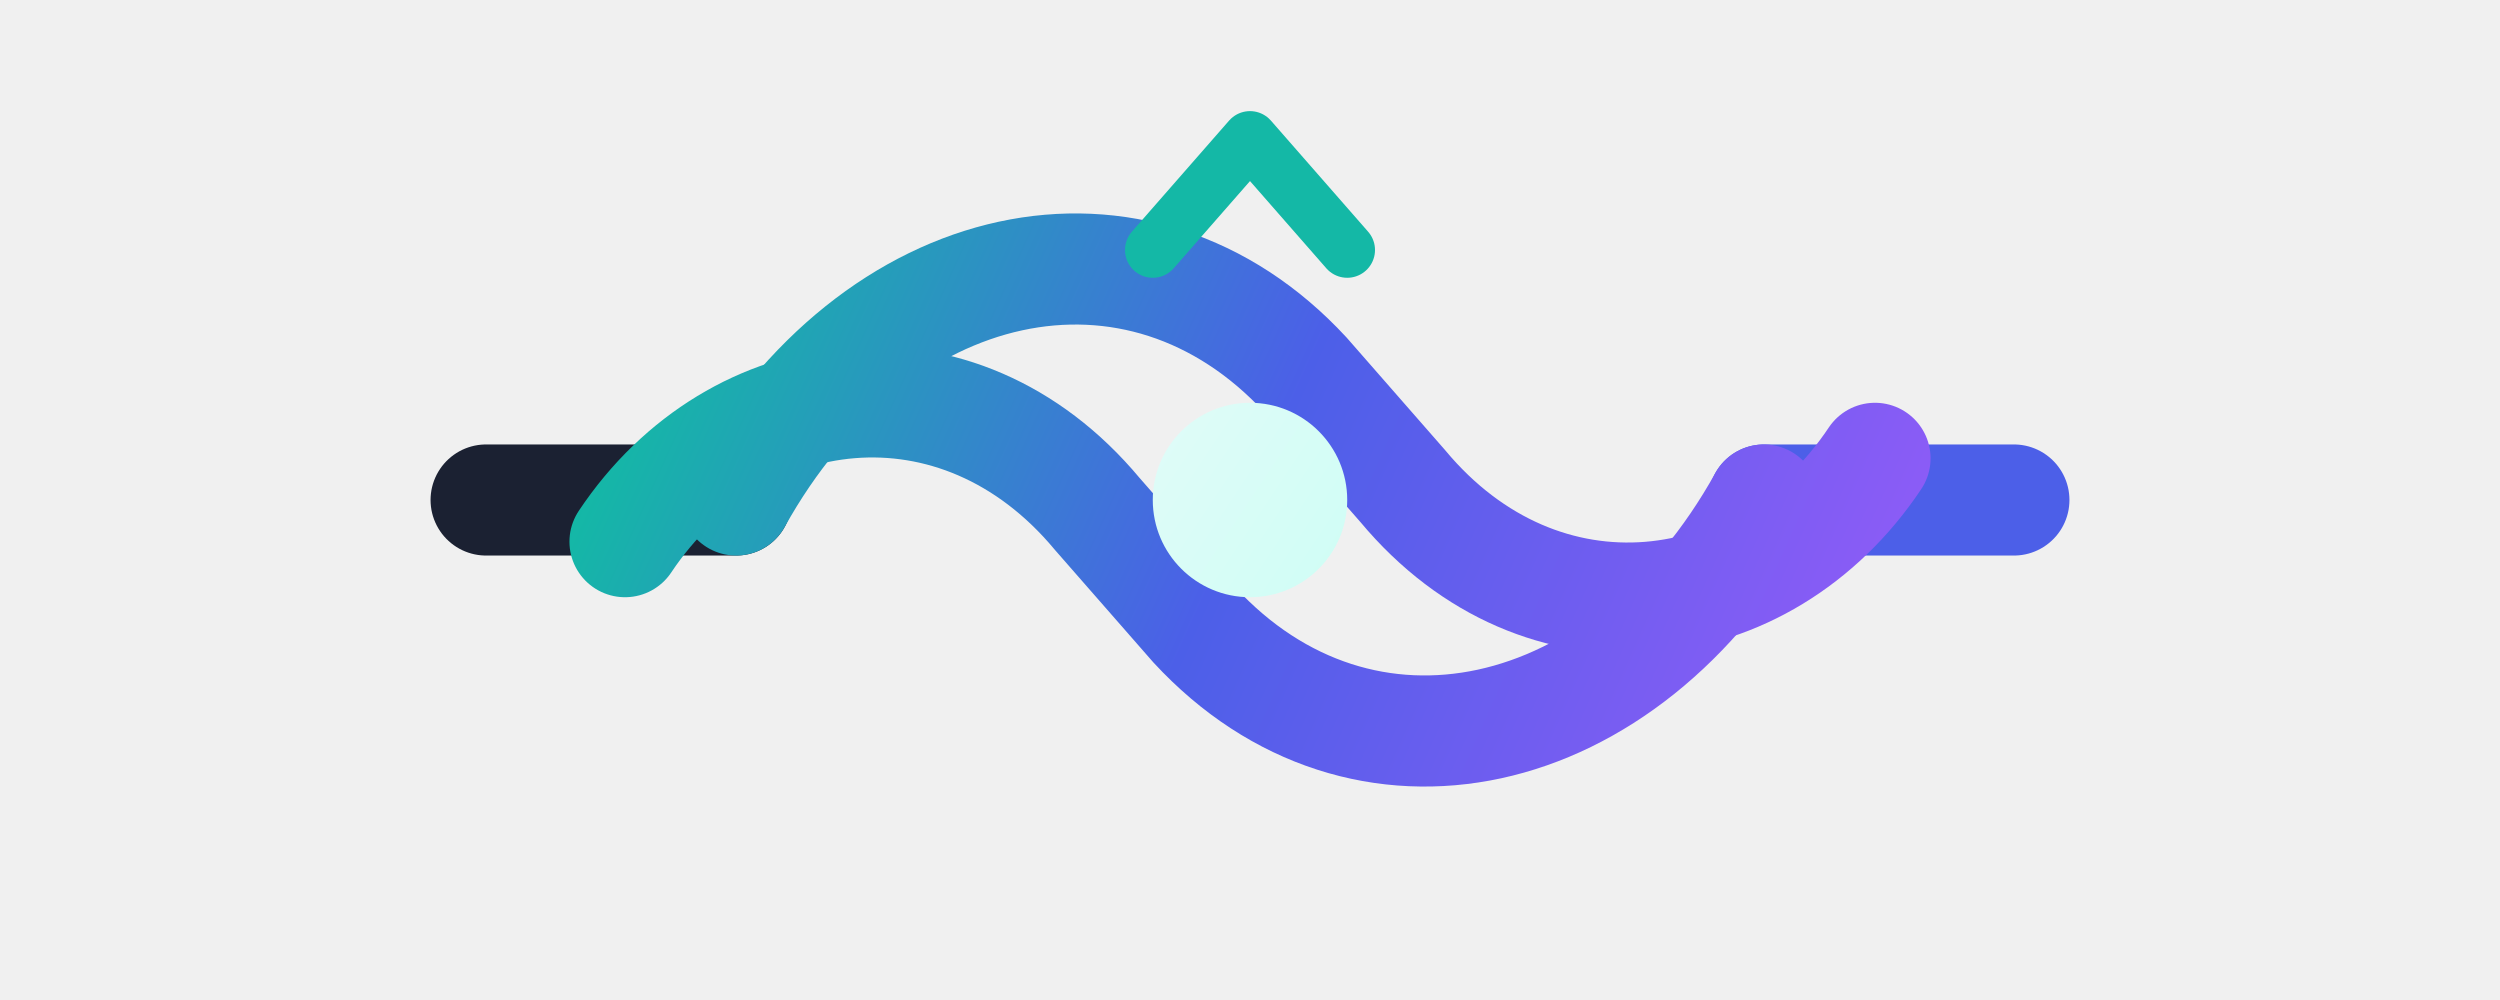
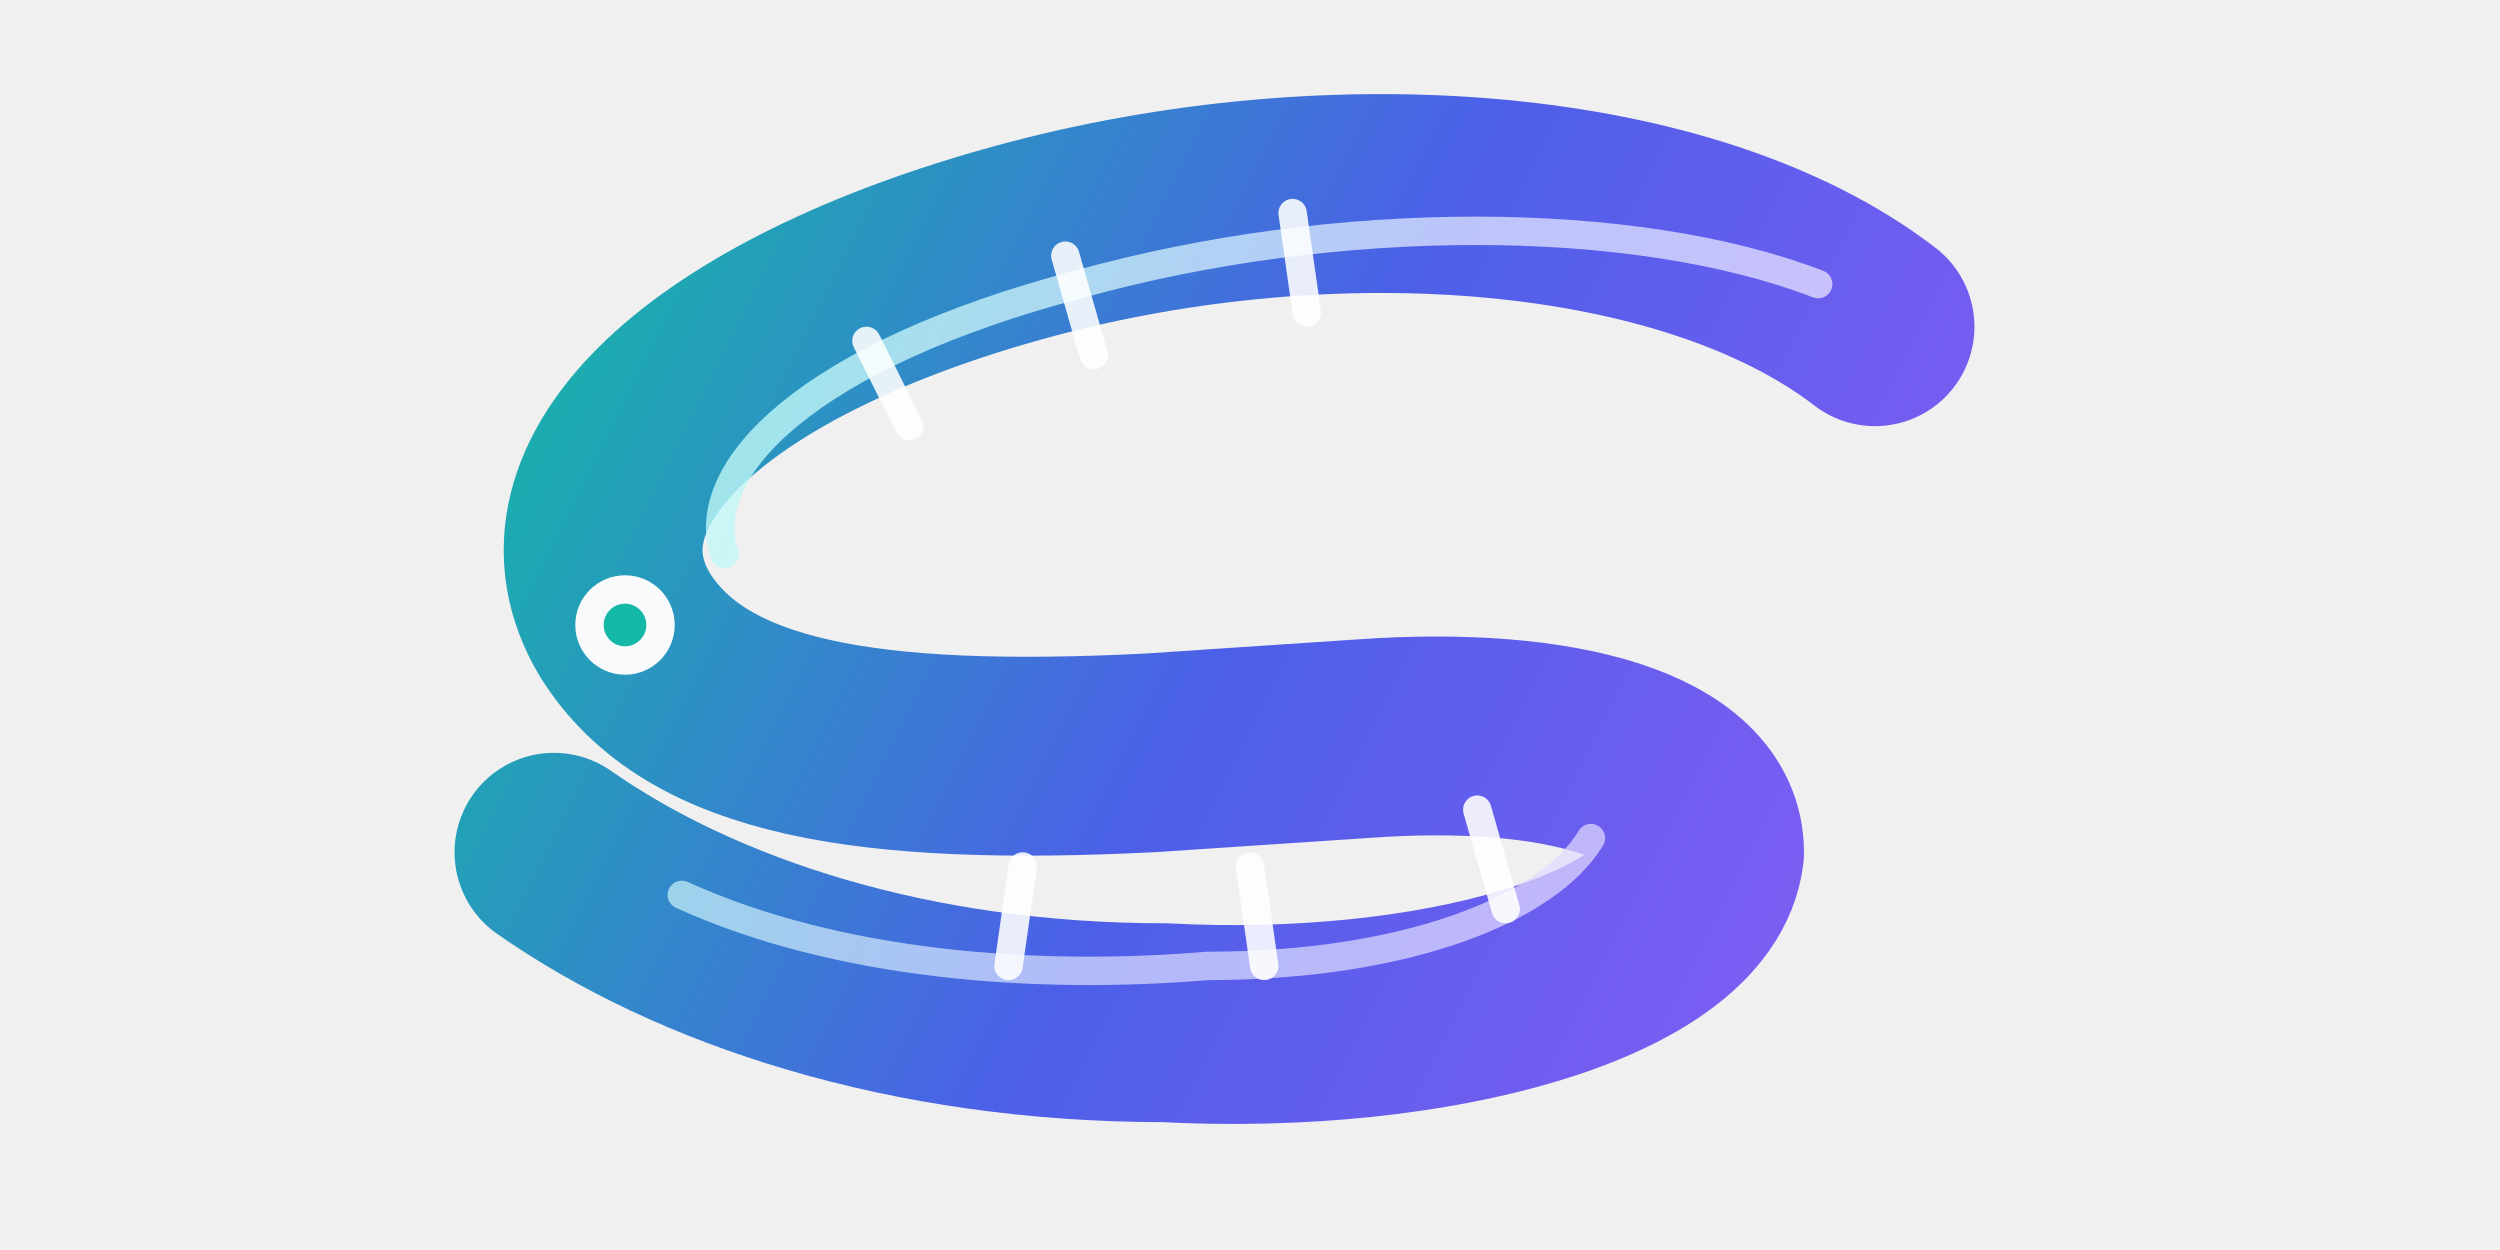
- <svg xmlns="http://www.w3.org/2000/svg" width="180" height="72" viewBox="0 0 180 72" fill="none" role="img" aria-labelledby="title desc">
+ <svg xmlns="http://www.w3.org/2000/svg" width="176" height="88" viewBox="0 0 176 88" fill="none" role="img" aria-labelledby="title desc">
  <defs>
-     <linearGradient id="sveyraGradient" x1="50" y1="18" x2="130" y2="54" gradientUnits="userSpaceOnUse">
-       <stop offset="0" stop-color="#14B8A6" />
+     <linearGradient id="tape" x1="35" y1="18" x2="139" y2="70" gradientUnits="userSpaceOnUse">
+       <stop stop-color="#14B8A6" />
      <stop offset="0.5" stop-color="#4C5FE8" />
      <stop offset="1" stop-color="#8B5CF6" />
    </linearGradient>
-     <linearGradient id="pinGradient" x1="60" y1="16" x2="120" y2="56" gradientUnits="userSpaceOnUse">
-       <stop offset="0" stop-color="#F8FAFC" />
-       <stop offset="1" stop-color="#B7FFF1" />
+     <linearGradient id="edge" x1="46" y1="21" x2="128" y2="67" gradientUnits="userSpaceOnUse">
+       <stop stop-color="#B9FFF4" />
+       <stop offset="0.52" stop-color="#D8DEFF" />
+       <stop offset="1" stop-color="#E7D7FF" />
    </linearGradient>
  </defs>
-   <path d="M53 36H35" stroke="#1B2132" stroke-width="8" stroke-linecap="round" />
-   <path d="M145 36H127" stroke="#4C5FE8" stroke-width="8" stroke-linecap="round" />
-   <path d="M53 36C63 18 82 14 94 27L101 35C111 47 127 45 135 33" stroke="url(#sveyraGradient)" stroke-width="8" stroke-linecap="round" stroke-linejoin="round" />
-   <path d="M127 36C117 54 98 58 86 45L79 37C69 25 53 27 45 39" stroke="url(#sveyraGradient)" stroke-width="8" stroke-linecap="round" stroke-linejoin="round" />
-   <circle cx="90" cy="36" r="7" fill="url(#pinGradient)" />
-   <path d="M83 18L90 10L97 18" stroke="#14B8A6" stroke-width="4" stroke-linecap="round" stroke-linejoin="round" />
+   <path d="M132 23C119 13 94 11 72 17C50 23 38 34 44 44C49 52 61 54 81 53L96 52C110 51 120 54 120 60C119 68 101 73 82 72C64 72 49 67 39 60" stroke="url(#tape)" stroke-width="14" stroke-linecap="round" stroke-linejoin="round" />
+   <path d="M128 20C115 15 94 15 76 20C57 25 49 33 51 39" stroke="url(#edge)" stroke-width="2" stroke-linecap="round" opacity="0.8" />
+   <path d="M48 63C59 68 73 69 85 68C99 68 109 64 112 59" stroke="url(#edge)" stroke-width="2" stroke-linecap="round" opacity="0.72" />
+   <g stroke="#FFFFFF" stroke-width="2" stroke-linecap="round" opacity="0.88">
+     <path d="M61 24L64 30" />
+     <path d="M75 18L77 25" />
+     <path d="M91 15L92 22" />
+     <path d="M104 57L106 64" />
+     <path d="M88 61L89 68" />
+     <path d="M72 61L71 68" />
+   </g>
+   <circle cx="44" cy="44" r="3.5" fill="#F8FAFC" />
+   <circle cx="44" cy="44" r="1.5" fill="#14B8A6" />
</svg>
